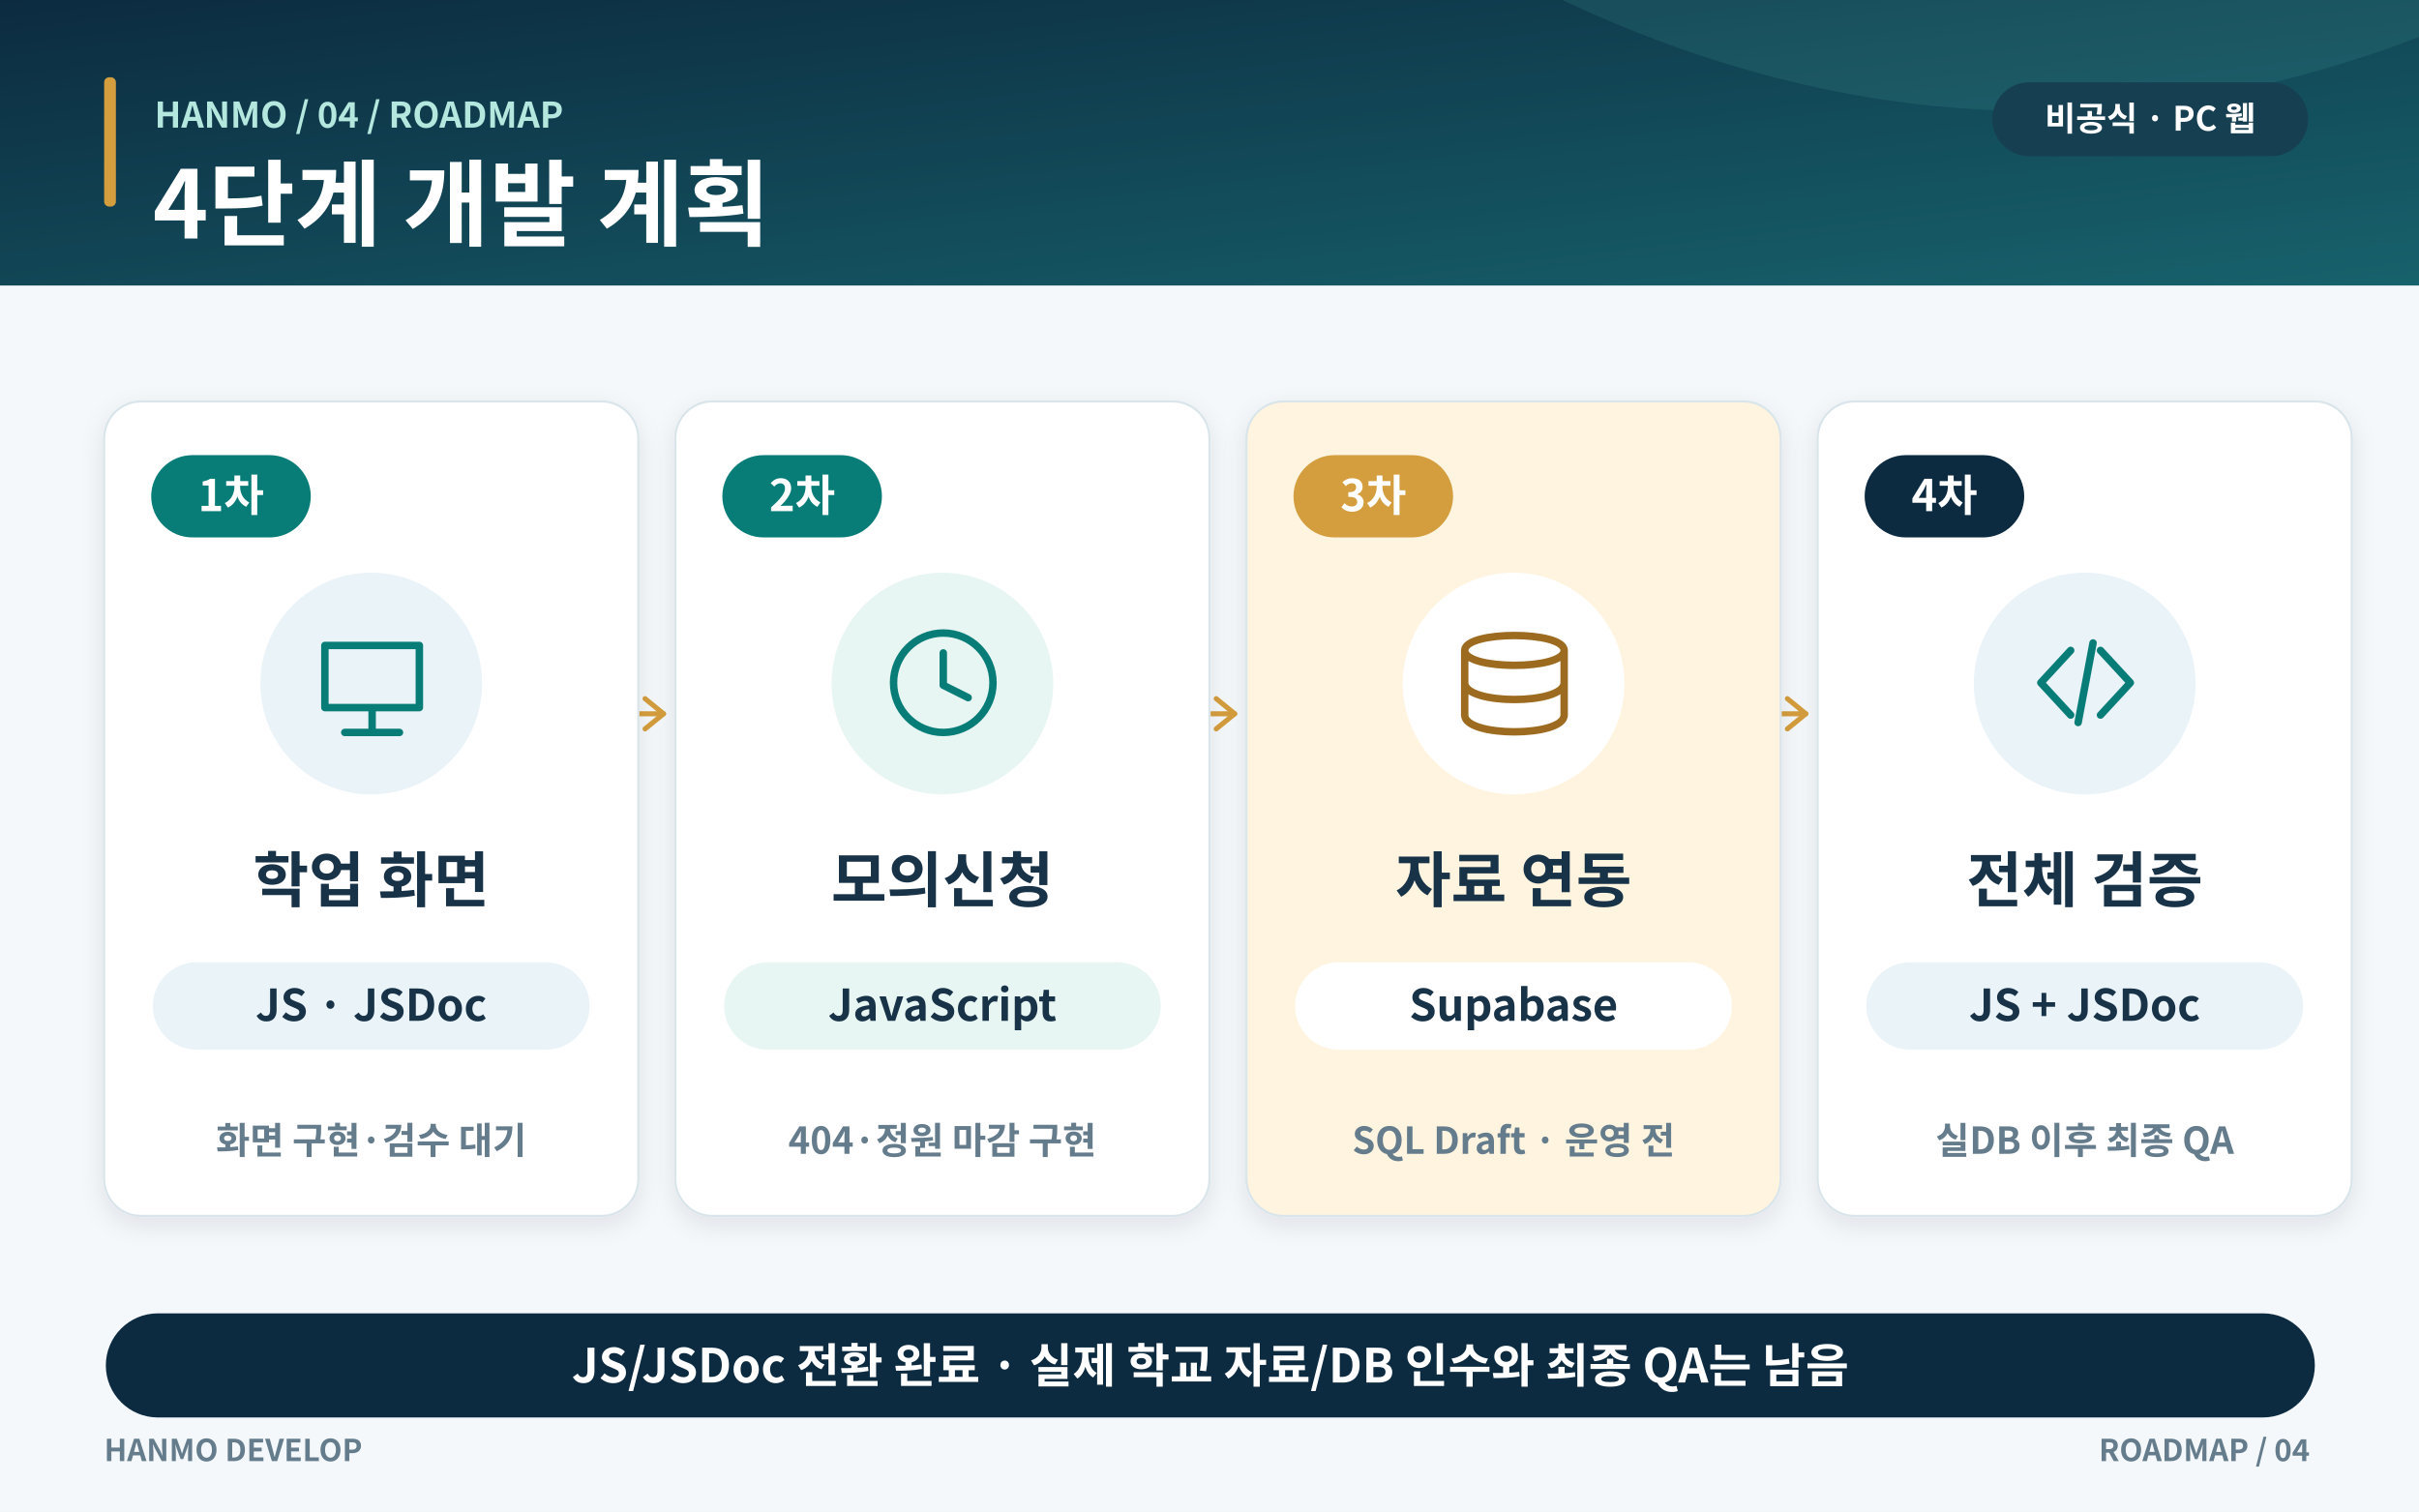
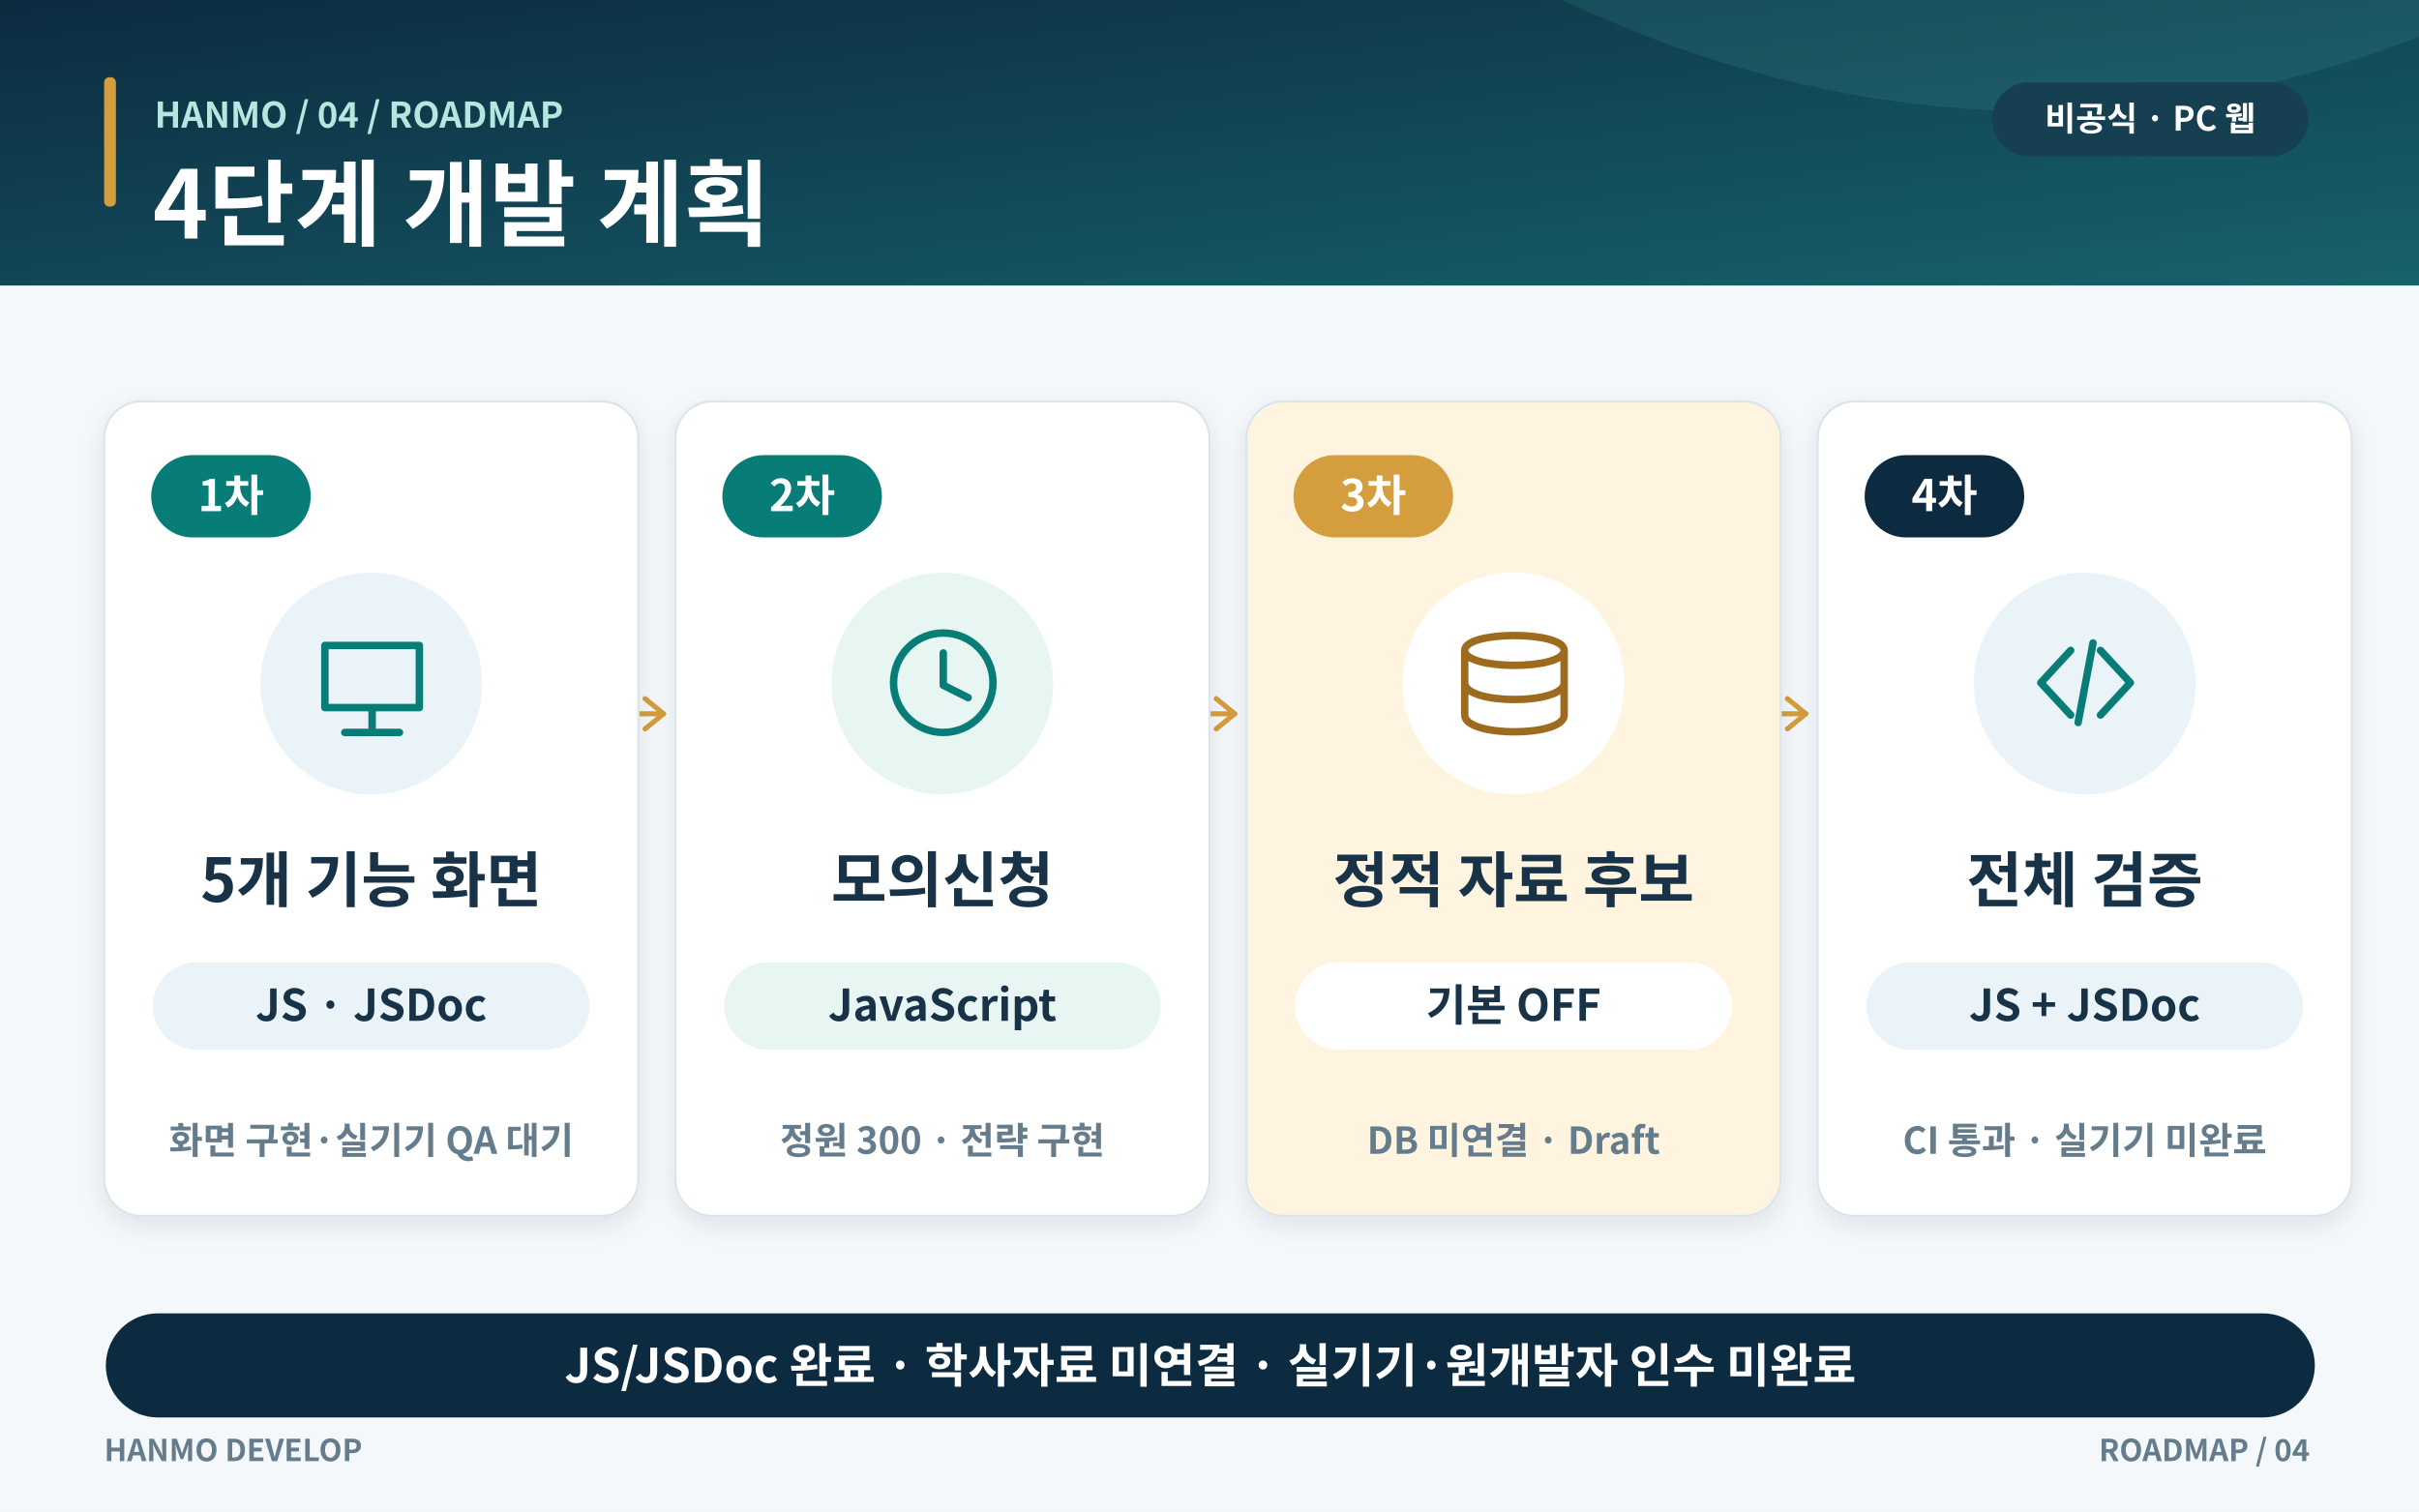
<svg xmlns="http://www.w3.org/2000/svg" width="1440" height="900" viewBox="0 0 1440 900" role="img" aria-labelledby="art-title art-desc">
  <defs>
    <linearGradient id="header" x1="0" x2="1" y1="0" y2="1">
      <stop stop-color="#0C2B40" />
      <stop offset="1" stop-color="#17626C" />
    </linearGradient>
    <filter id="shadow" x="-10%" y="-15%" width="120%" height="135%">
      <feDropShadow dx="0" dy="5" stdDeviation="7" flood-color="#102C43" flood-opacity=".09" />
    </filter>
  </defs>
  <g font-family="Noto Sans CJK KR, Noto Sans KR, NanumSquare, Malgun Gothic, sans-serif">
    <rect x="0" y="0" width="1440" height="900" rx="0" fill="#F5F8FA" />
    <rect x="0" y="0" width="1440" height="170" rx="0" fill="url(#header)" />
    <path d="M930 0Q1185 120 1440 22V0Z" fill="#53B8B1" opacity=".14" />
    <rect x="62" y="46" width="7" height="77" rx="3" fill="#D49D3D" />
    <text id="text-74" x="92" y="76" fill="#B4E8DE" font-size="21" font-weight="740" text-anchor="start">HANMO  /  04  /  ROADMAP</text>
    <text id="text-75" x="91" y="142" fill="#FFFFFF" font-size="56" font-weight="850" text-anchor="start">4단계 개발 계획</text>
    <rect x="1186" y="49" width="188" height="44" rx="22" fill="#163F52" />
    <text id="text-76" x="1280" y="77.8" fill="#FFFFFF" font-size="20" font-weight="740" text-anchor="middle">비공식 · PC 웹</text>
    <path d="M366 425L395 425" fill="none" stroke="#D49D3D" stroke-width="3" stroke-linecap="round" />
    <path d="M384 416L395 425L384 434" fill="none" stroke="#D49D3D" stroke-width="3" stroke-linecap="round" stroke-linejoin="round" />
    <g filter="url(#shadow)">
      <rect x="62" y="239" width="318" height="485" rx="22" fill="#FFFFFF" stroke="#D9E5EA" stroke-width="1.3" />
    </g>
    <rect x="90" y="271" width="95" height="49" rx="24.5" fill="#087D78" />
    <text id="text-77" x="137.5" y="304.34" fill="#FFFFFF" font-size="26" font-weight="740" text-anchor="middle">1차</text>
    <circle cx="221" cy="407" r="66" fill="#E9F3F8" />
    <g transform="translate(186 371) scale(1.48)">
      <path d="M5 9H43V34H5ZM24 34V44M13 44H35" stroke="#087D78" stroke-width="3" fill="none" stroke-linecap="round" stroke-linejoin="round" />
    </g>
-     <text id="text-78" x="221" y="537" fill="#183348" font-size="36" font-weight="820" text-anchor="middle">학업 화면</text>
+     <text id="text-78" x="221" y="537" fill="#183348" font-size="36" font-weight="820" text-anchor="middle">5개 기능 화면</text>
    <rect x="91" y="573" width="260" height="52" rx="26" fill="#E9F3F8" />
    <text id="text-79" x="221" y="607.84" fill="#183348" font-size="26" font-weight="740" text-anchor="middle">JS · JSDoc</text>
-     <text id="text-80" x="221" y="687" fill="#647C8C" font-size="22" font-weight="690" text-anchor="middle">화면 구현·검수 대기</text>
+     <text id="text-80" x="221" y="687" fill="#647C8C" font-size="22" font-weight="690" text-anchor="middle">화면 구현·실기기 QA 대기</text>
    <path d="M706 425L735 425" fill="none" stroke="#D49D3D" stroke-width="3" stroke-linecap="round" />
    <path d="M724 416L735 425L724 434" fill="none" stroke="#D49D3D" stroke-width="3" stroke-linecap="round" stroke-linejoin="round" />
    <g filter="url(#shadow)">
      <rect x="402" y="239" width="318" height="485" rx="22" fill="#FFFFFF" stroke="#D9E5EA" stroke-width="1.3" />
    </g>
    <rect x="430" y="271" width="95" height="49" rx="24.5" fill="#087D78" />
    <text id="text-81" x="477.5" y="304.34" fill="#FFFFFF" font-size="26" font-weight="740" text-anchor="middle">2차</text>
    <circle cx="561" cy="407" r="66" fill="#E8F6F3" />
    <g transform="translate(526 371) scale(1.48)">
      <path d="M24 4A20 20 0 1 0 24 44A20 20 0 1 0 24 4M24 12V25L34 30" stroke="#087D78" stroke-width="3" fill="none" stroke-linecap="round" stroke-linejoin="round" />
    </g>
    <text id="text-82" x="561" y="537" fill="#183348" font-size="36" font-weight="820" text-anchor="middle">모의신청</text>
    <rect x="431" y="573" width="260" height="52" rx="26" fill="#E8F6F3" />
    <text id="text-83" x="561" y="607.84" fill="#183348" font-size="26" font-weight="740" text-anchor="middle">JavaScript</text>
-     <text id="text-84" x="561" y="687" fill="#647C8C" font-size="22" font-weight="690" text-anchor="middle">404·정원 마감 구현</text>
+     <text id="text-84" x="561" y="687" fill="#647C8C" font-size="22" font-weight="690" text-anchor="middle">정원 300 · 전략 구현</text>
    <path d="M1046 425L1075 425" fill="none" stroke="#D49D3D" stroke-width="3" stroke-linecap="round" />
    <path d="M1064 416L1075 425L1064 434" fill="none" stroke="#D49D3D" stroke-width="3" stroke-linecap="round" stroke-linejoin="round" />
    <g filter="url(#shadow)">
      <rect x="742" y="239" width="318" height="485" rx="22" fill="#FFF4E0" stroke="#D9E5EA" stroke-width="1.3" />
    </g>
    <rect x="770" y="271" width="95" height="49" rx="24.5" fill="#D49D3D" />
    <text id="text-85" x="817.5" y="304.34" fill="#FFFFFF" font-size="26" font-weight="740" text-anchor="middle">3차</text>
    <circle cx="901" cy="407" r="66" fill="#FFFFFF" />
    <g transform="translate(866 371) scale(1.48)">
      <path d="M4 11C4 3 44 3 44 11C44 19 4 19 4 11ZM4 11V24C4 33 44 33 44 24V11M4 24V37C4 46 44 46 44 37V24" stroke="#9C6B1F" stroke-width="3" fill="none" stroke-linecap="round" stroke-linejoin="round" />
    </g>
-     <text id="text-86" x="901" y="537" fill="#183348" font-size="36" font-weight="820" text-anchor="middle">자료 연동</text>
+     <text id="text-86" x="901" y="537" fill="#183348" font-size="36" font-weight="820" text-anchor="middle">정적 자료 후보</text>
    <rect x="771" y="573" width="260" height="52" rx="26" fill="#FFFFFF" />
-     <text id="text-87" x="901" y="607.84" fill="#183348" font-size="26" font-weight="740" text-anchor="middle">Supabase</text>
-     <text id="text-88" x="901" y="687" fill="#647C8C" font-size="22" font-weight="690" text-anchor="middle">SQL Draft · 운영 전</text>
+     <text id="text-87" x="901" y="607.84" fill="#183348" font-size="26" font-weight="740" text-anchor="middle">기본 OFF</text>
+     <text id="text-88" x="901" y="687" fill="#647C8C" font-size="22" font-weight="690" text-anchor="middle">DB 미연결 · Draft</text>
    <g filter="url(#shadow)">
      <rect x="1082" y="239" width="318" height="485" rx="22" fill="#FFFFFF" stroke="#D9E5EA" stroke-width="1.3" />
    </g>
    <rect x="1110" y="271" width="95" height="49" rx="24.5" fill="#0C2B40" />
    <text id="text-89" x="1157.5" y="304.34" fill="#FFFFFF" font-size="26" font-weight="740" text-anchor="middle">4차</text>
    <circle cx="1241" cy="407" r="66" fill="#E9F3F8" />
    <g transform="translate(1206 371) scale(1.48)">
      <path d="M18 11L6 24L18 37M30 11L42 24L30 37M27 8L21 40" stroke="#087D78" stroke-width="3" fill="none" stroke-linecap="round" stroke-linejoin="round" />
    </g>
    <text id="text-90" x="1241" y="537" fill="#183348" font-size="36" font-weight="820" text-anchor="middle">전체 검증</text>
    <rect x="1111" y="573" width="260" height="52" rx="26" fill="#E9F3F8" />
    <text id="text-91" x="1241" y="607.84" fill="#183348" font-size="26" font-weight="740" text-anchor="middle">JS + JSDoc</text>
-     <text id="text-92" x="1241" y="687" fill="#647C8C" font-size="22" font-weight="690" text-anchor="middle">실DB 이후 최종 QA</text>
+     <text id="text-92" x="1241" y="687" fill="#647C8C" font-size="22" font-weight="690" text-anchor="middle">CI 통과 · 실기기 미완료</text>
    <rect x="63" y="782" width="1315" height="62" rx="31" fill="#0C2B40" />
-     <text id="text-93" x="720.5" y="823.2" fill="#FFFFFF" font-size="28" font-weight="740" text-anchor="middle">JS/JSDoc 전환 완료 · 실제 학교 자료/DB 인수와 최종 QA는 남음</text>
+     <text id="text-93" x="720.5" y="823.2" fill="#FFFFFF" font-size="28" font-weight="740" text-anchor="middle">JS/JSDoc 완료 · 학사자료 미연결 · 실기기·원개발자 인수 미완료</text>
    <text id="text-94" x="62" y="870" fill="#647C8C" font-size="18" font-weight="800" text-anchor="start">HANMO DEVELOP</text>
    <text id="text-95" x="1375" y="870" fill="#647C8C" font-size="18" font-weight="680" text-anchor="end">ROADMAP / 04</text>
  </g>
</svg>
